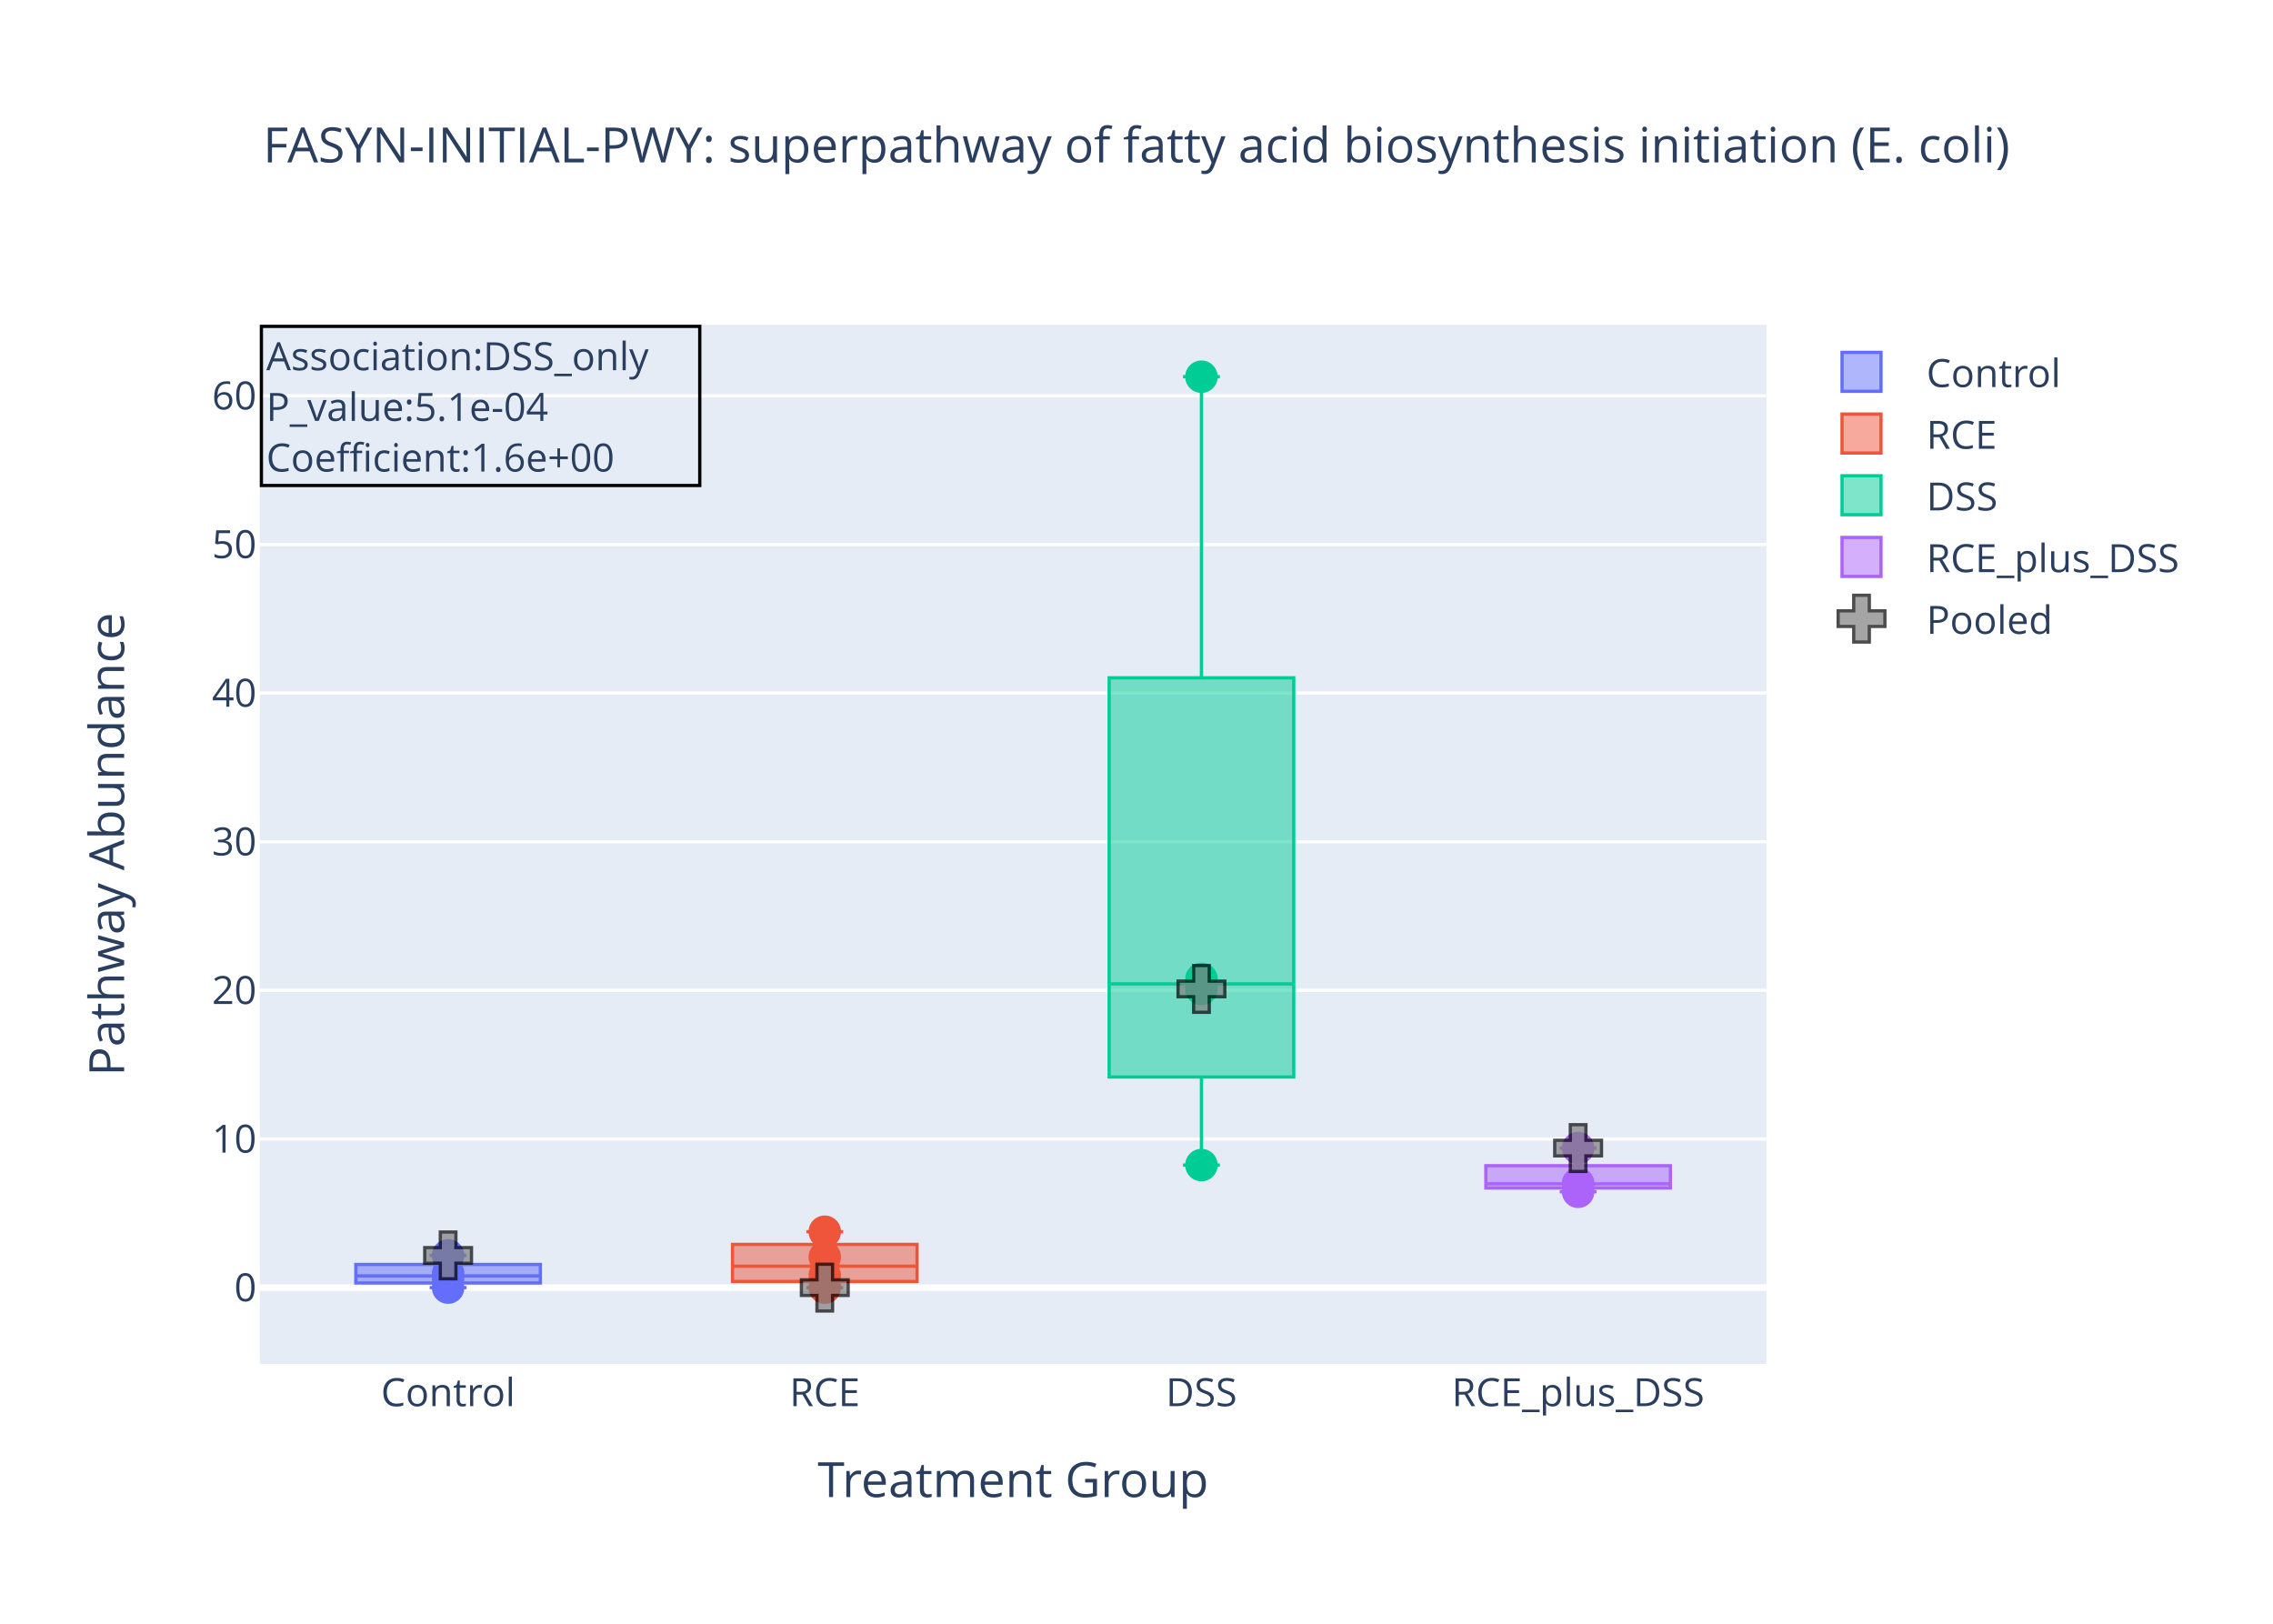
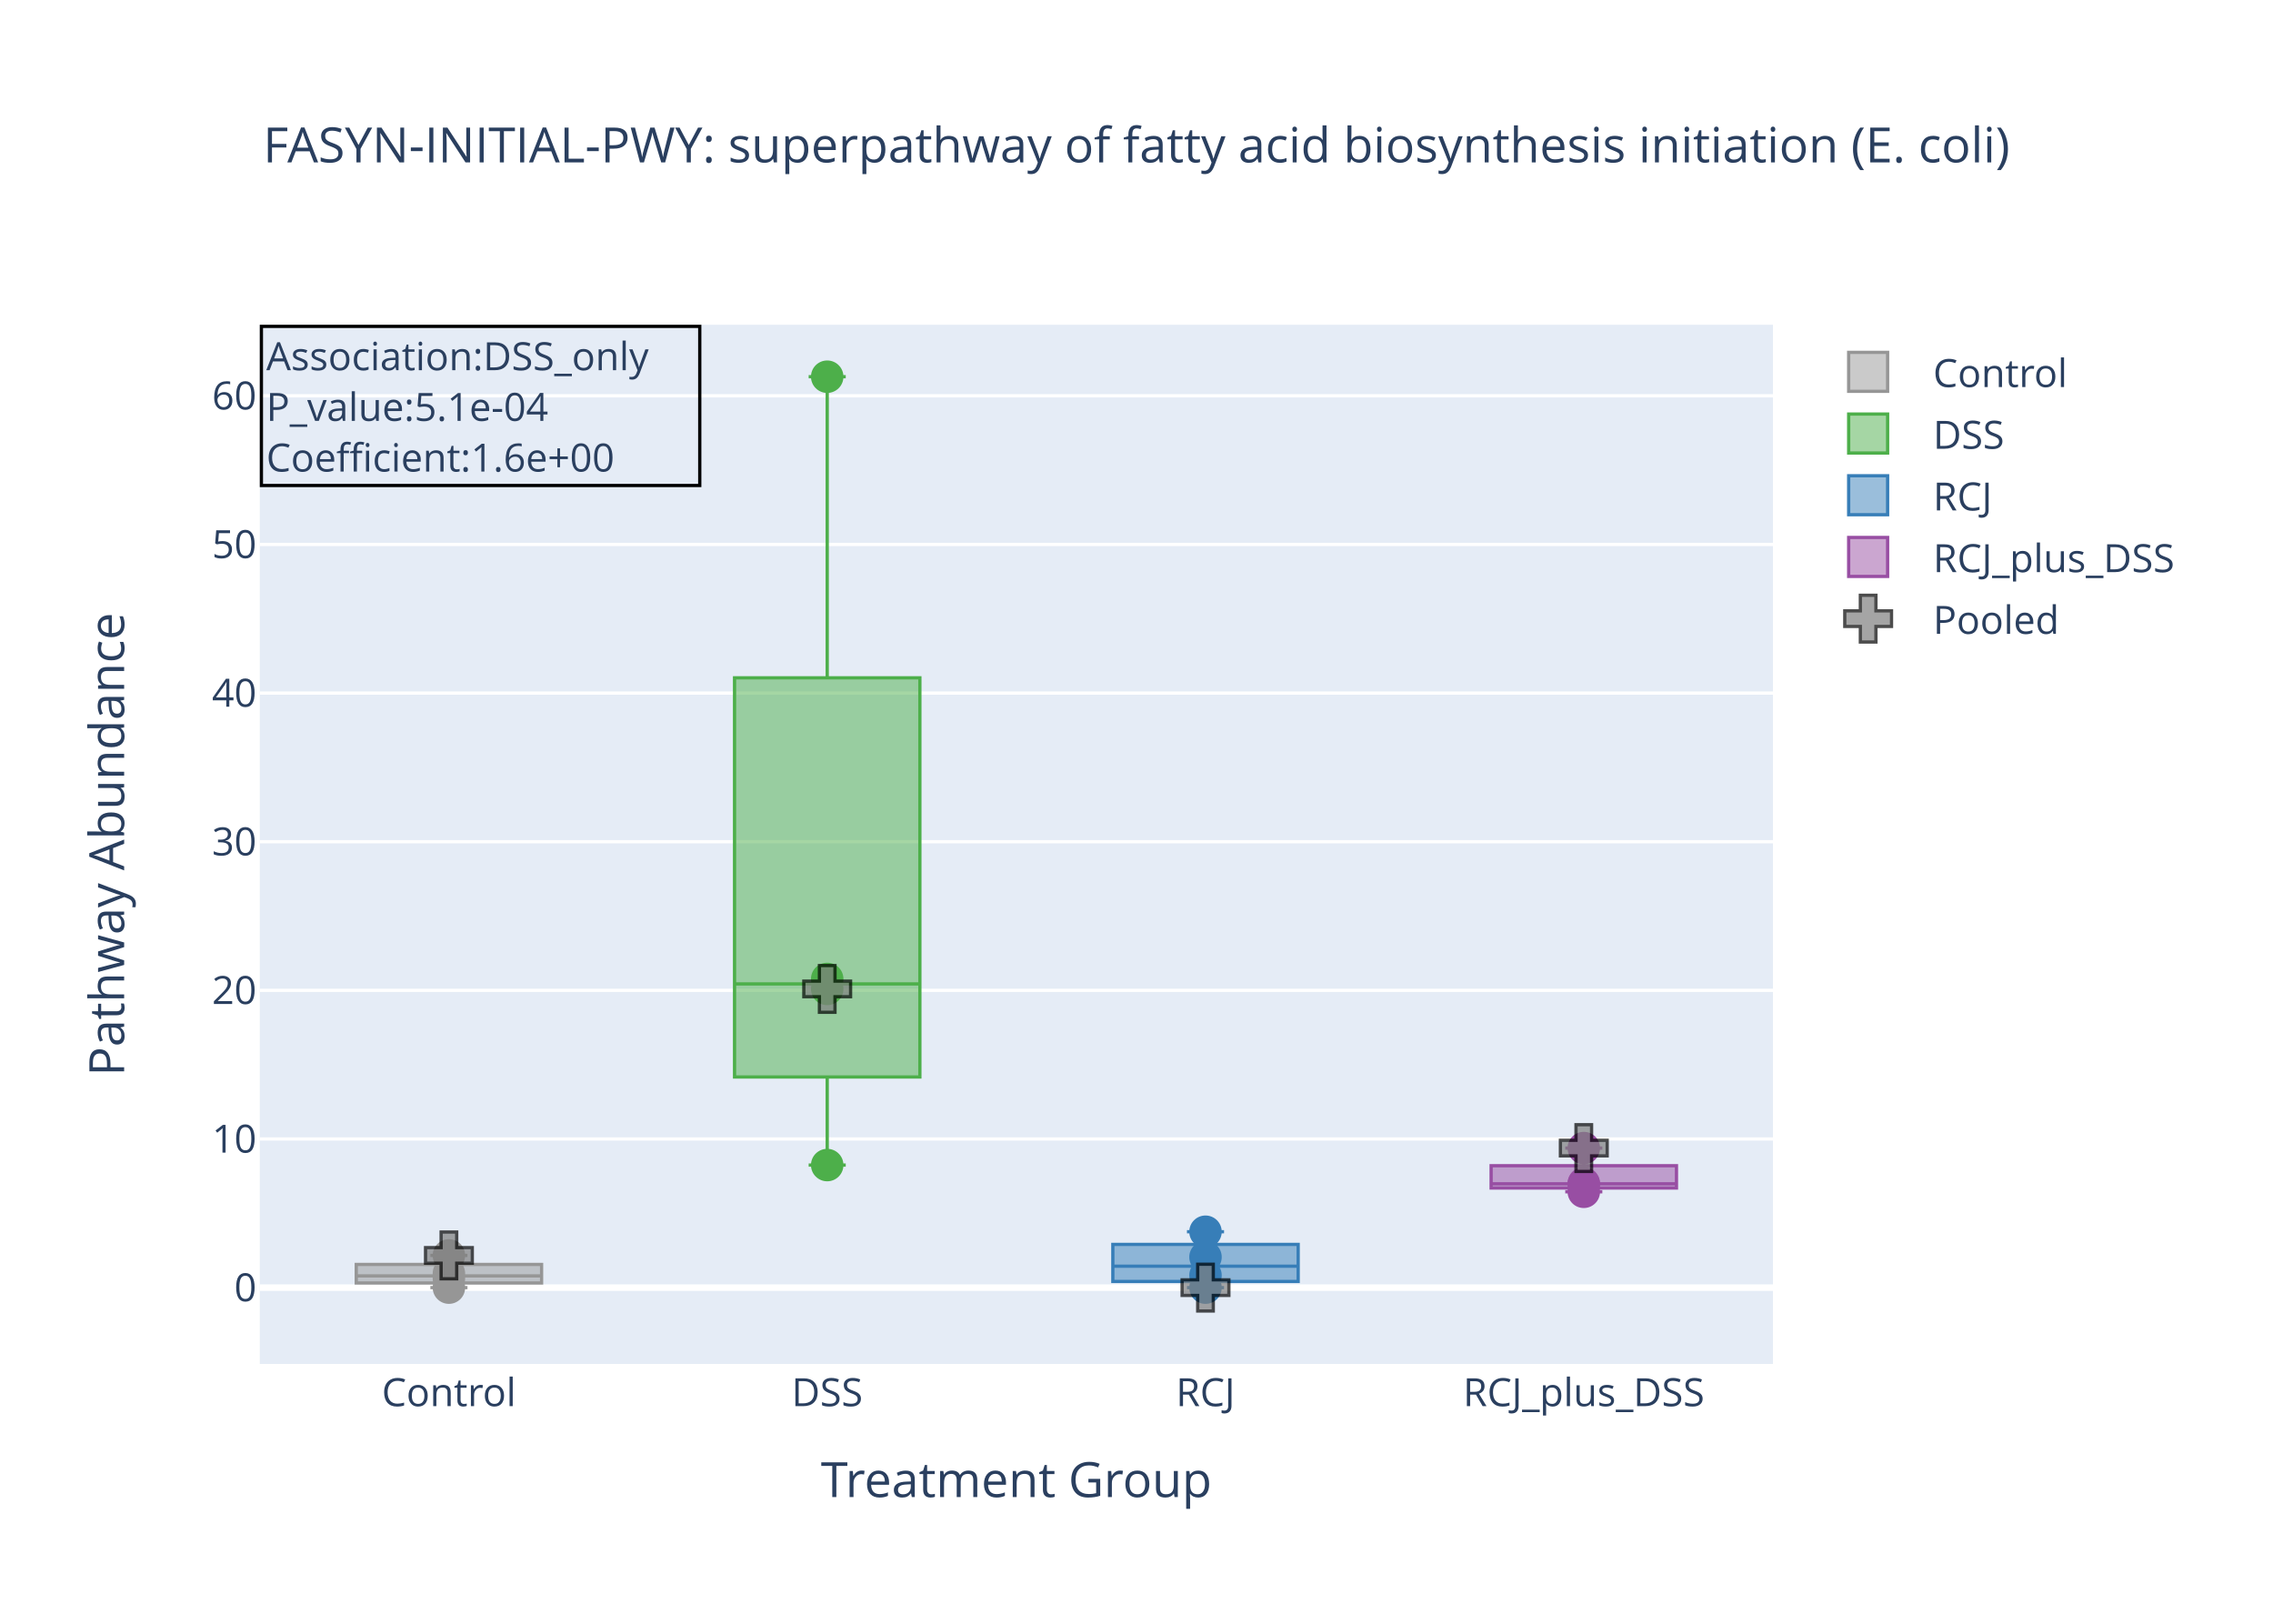
<svg xmlns="http://www.w3.org/2000/svg" class="main-svg" width="700" height="500" style="" viewBox="0 0 700 500">
  <rect x="0" y="0" width="700" height="500" style="fill: rgb(255, 255, 255); fill-opacity: 1;" />
-   <defs id="defs-6e84eb">
+   <defs id="defs-46f337">
    <g class="clips">
-       <clipPath id="clip6e84ebxyplot" class="plotclip">
-         <rect width="464" height="320" />
-       </clipPath>
-       <clipPath class="axesclip" id="clip6e84ebx">
-         <rect x="80" y="0" width="464" height="500" />
-       </clipPath>
-       <clipPath class="axesclip" id="clip6e84eby">
+       <clipPath id="clip46f337xyplot" class="plotclip">
+         <rect width="466" height="320" />
+       </clipPath>
+       <clipPath class="axesclip" id="clip46f337x">
+         <rect x="80" y="0" width="466" height="500" />
+       </clipPath>
+       <clipPath class="axesclip" id="clip46f337y">
        <rect x="0" y="100" width="700" height="320" />
      </clipPath>
-       <clipPath class="axesclip" id="clip6e84ebxy">
-         <rect x="80" y="100" width="464" height="320" />
+       <clipPath class="axesclip" id="clip46f337xy">
+         <rect x="80" y="100" width="466" height="320" />
      </clipPath>
    </g>
    <g class="gradients" />
    <g class="patterns" />
  </defs>
  <g class="bglayer">
-     <rect class="bg" x="80" y="100" width="464" height="320" style="fill: rgb(229, 236, 246); fill-opacity: 1; stroke-width: 0;" />
+     <rect class="bg" x="80" y="100" width="466" height="320" style="fill: rgb(229, 236, 246); fill-opacity: 1; stroke-width: 0;" />
  </g>
  <g class="layer-below">
    <g class="imagelayer" />
    <g class="shapelayer" />
  </g>
  <g class="cartesianlayer">
    <g class="subplot xy">
      <g class="layer-subplot">
        <g class="shapelayer" />
        <g class="imagelayer" />
      </g>
      <g class="minor-gridlayer">
        <g class="x" />
        <g class="y" />
      </g>
      <g class="gridlayer">
        <g class="x" />
        <g class="y">
-           <path class="ygrid crisp" transform="translate(0,350.73)" d="M80,0h464" style="stroke: rgb(255, 255, 255); stroke-opacity: 1; stroke-width: 1px;" />
-           <path class="ygrid crisp" transform="translate(0,304.96)" d="M80,0h464" style="stroke: rgb(255, 255, 255); stroke-opacity: 1; stroke-width: 1px;" />
-           <path class="ygrid crisp" transform="translate(0,259.19)" d="M80,0h464" style="stroke: rgb(255, 255, 255); stroke-opacity: 1; stroke-width: 1px;" />
-           <path class="ygrid crisp" transform="translate(0,213.42)" d="M80,0h464" style="stroke: rgb(255, 255, 255); stroke-opacity: 1; stroke-width: 1px;" />
-           <path class="ygrid crisp" transform="translate(0,167.65)" d="M80,0h464" style="stroke: rgb(255, 255, 255); stroke-opacity: 1; stroke-width: 1px;" />
-           <path class="ygrid crisp" transform="translate(0,121.88)" d="M80,0h464" style="stroke: rgb(255, 255, 255); stroke-opacity: 1; stroke-width: 1px;" />
+           <path class="ygrid crisp" transform="translate(0,350.73)" d="M80,0h466" style="stroke: rgb(255, 255, 255); stroke-opacity: 1; stroke-width: 1px;" />
+           <path class="ygrid crisp" transform="translate(0,304.96)" d="M80,0h466" style="stroke: rgb(255, 255, 255); stroke-opacity: 1; stroke-width: 1px;" />
+           <path class="ygrid crisp" transform="translate(0,259.19)" d="M80,0h466" style="stroke: rgb(255, 255, 255); stroke-opacity: 1; stroke-width: 1px;" />
+           <path class="ygrid crisp" transform="translate(0,213.42)" d="M80,0h466" style="stroke: rgb(255, 255, 255); stroke-opacity: 1; stroke-width: 1px;" />
+           <path class="ygrid crisp" transform="translate(0,167.65)" d="M80,0h466" style="stroke: rgb(255, 255, 255); stroke-opacity: 1; stroke-width: 1px;" />
+           <path class="ygrid crisp" transform="translate(0,121.88)" d="M80,0h466" style="stroke: rgb(255, 255, 255); stroke-opacity: 1; stroke-width: 1px;" />
        </g>
      </g>
      <g class="zerolinelayer">
-         <path class="yzl zl crisp" transform="translate(0,396.5)" d="M80,0h464" style="stroke: rgb(255, 255, 255); stroke-opacity: 1; stroke-width: 2px;" />
+         <path class="yzl zl crisp" transform="translate(0,396.5)" d="M80,0h466" style="stroke: rgb(255, 255, 255); stroke-opacity: 1; stroke-width: 2px;" />
      </g>
      <path class="xlines-below" />
      <path class="ylines-below" />
      <g class="overlines-below" />
      <g class="xaxislayer-below" />
      <g class="yaxislayer-below" />
      <g class="overaxes-below" />
-       <g class="plot" transform="translate(80,100)" clip-path="url(#clip6e84ebxyplot)">
+       <g class="plot" transform="translate(80,100)" clip-path="url(#clip46f337xyplot)">
        <g class="boxlayer mlayer">
          <g class="trace boxes" style="opacity: 1;">
-             <path class="box" d="M29.58,292.89H86.42M29.58,295.07H86.42V289.36H29.58ZM58,295.07V296.5M58,289.36V286.58M52.32,296.5H63.68M52.32,286.58H63.68" style="vector-effect: non-scaling-stroke; stroke-width: 1px; stroke: rgb(99, 110, 250); stroke-opacity: 1; fill: rgb(99, 110, 250); fill-opacity: 0.5;" />
-             <g class="points">
-               <path class="point" transform="translate(58,296.5)" d="M5,0A5,5 0 1,1 0,-5A5,5 0 0,1 5,0Z" style="opacity: 1; stroke-width: 0px; fill: rgb(99, 110, 250); fill-opacity: 1;" />
-               <path class="point" transform="translate(58,293.65)" d="M5,0A5,5 0 1,1 0,-5A5,5 0 0,1 5,0Z" style="opacity: 1; stroke-width: 0px; fill: rgb(99, 110, 250); fill-opacity: 1;" />
-               <path class="point" transform="translate(58,292.14)" d="M5,0A5,5 0 1,1 0,-5A5,5 0 0,1 5,0Z" style="opacity: 1; stroke-width: 0px; fill: rgb(99, 110, 250); fill-opacity: 1;" />
-               <path class="point" transform="translate(58,286.58)" d="M5,0A5,5 0 1,1 0,-5A5,5 0 0,1 5,0Z" style="opacity: 1; stroke-width: 0px; fill: rgb(99, 110, 250); fill-opacity: 1;" />
-             </g>
-           </g>
-           <g class="trace boxes" style="opacity: 1;">
-             <path class="box" d="M145.58,289.9H202.42M145.58,294.6H202.42V283.19H145.58ZM174,294.6V296.5M174,283.19V279.29M168.32,296.5H179.68M168.32,279.29H179.68" style="vector-effect: non-scaling-stroke; stroke-width: 1px; stroke: rgb(239, 85, 59); stroke-opacity: 1; fill: rgb(239, 85, 59); fill-opacity: 0.5;" />
-             <g class="points">
-               <path class="point" transform="translate(174,296.5)" d="M5,0A5,5 0 1,1 0,-5A5,5 0 0,1 5,0Z" style="opacity: 1; stroke-width: 0px; fill: rgb(239, 85, 59); fill-opacity: 1;" />
-               <path class="point" transform="translate(174,292.71)" d="M5,0A5,5 0 1,1 0,-5A5,5 0 0,1 5,0Z" style="opacity: 1; stroke-width: 0px; fill: rgb(239, 85, 59); fill-opacity: 1;" />
-               <path class="point" transform="translate(174,287.09)" d="M5,0A5,5 0 1,1 0,-5A5,5 0 0,1 5,0Z" style="opacity: 1; stroke-width: 0px; fill: rgb(239, 85, 59); fill-opacity: 1;" />
-               <path class="point" transform="translate(174,279.29)" d="M5,0A5,5 0 1,1 0,-5A5,5 0 0,1 5,0Z" style="opacity: 1; stroke-width: 0px; fill: rgb(239, 85, 59); fill-opacity: 1;" />
-             </g>
-           </g>
-           <g class="trace boxes" style="opacity: 1;">
-             <path class="box" d="M261.58,202.98H318.42M261.58,231.64H318.42V108.72H261.58ZM290,231.64V258.76M290,108.72V16M284.32,258.76H295.68M284.32,16H295.68" style="vector-effect: non-scaling-stroke; stroke-width: 1px; stroke: rgb(0, 204, 150); stroke-opacity: 1; fill: rgb(0, 204, 150); fill-opacity: 0.5;" />
-             <g class="points">
-               <path class="point" transform="translate(290,258.76)" d="M5,0A5,5 0 1,1 0,-5A5,5 0 0,1 5,0Z" style="opacity: 1; stroke-width: 0px; fill: rgb(0, 204, 150); fill-opacity: 1;" />
-               <path class="point" transform="translate(290,204.52)" d="M5,0A5,5 0 1,1 0,-5A5,5 0 0,1 5,0Z" style="opacity: 1; stroke-width: 0px; fill: rgb(0, 204, 150); fill-opacity: 1;" />
-               <path class="point" transform="translate(290,201.45)" d="M5,0A5,5 0 1,1 0,-5A5,5 0 0,1 5,0Z" style="opacity: 1; stroke-width: 0px; fill: rgb(0, 204, 150); fill-opacity: 1;" />
-               <path class="point" transform="translate(290,16)" d="M5,0A5,5 0 1,1 0,-5A5,5 0 0,1 5,0Z" style="opacity: 1; stroke-width: 0px; fill: rgb(0, 204, 150); fill-opacity: 1;" />
-             </g>
-           </g>
-           <g class="trace boxes" style="opacity: 1;">
-             <path class="box" d="M377.58,264.53H434.42M377.58,265.83H434.42V258.96H377.58ZM406,265.83V266.99M406,258.96V253.53M400.32,266.99H411.68M400.32,253.53H411.68" style="vector-effect: non-scaling-stroke; stroke-width: 1px; stroke: rgb(171, 99, 250); stroke-opacity: 1; fill: rgb(171, 99, 250); fill-opacity: 0.5;" />
-             <g class="points">
-               <path class="point" transform="translate(406,266.99)" d="M5,0A5,5 0 1,1 0,-5A5,5 0 0,1 5,0Z" style="opacity: 1; stroke-width: 0px; fill: rgb(171, 99, 250); fill-opacity: 1;" />
-               <path class="point" transform="translate(406,264.67)" d="M5,0A5,5 0 1,1 0,-5A5,5 0 0,1 5,0Z" style="opacity: 1; stroke-width: 0px; fill: rgb(171, 99, 250); fill-opacity: 1;" />
-               <path class="point" transform="translate(406,264.39)" d="M5,0A5,5 0 1,1 0,-5A5,5 0 0,1 5,0Z" style="opacity: 1; stroke-width: 0px; fill: rgb(171, 99, 250); fill-opacity: 1;" />
-               <path class="point" transform="translate(406,253.53)" d="M5,0A5,5 0 1,1 0,-5A5,5 0 0,1 5,0Z" style="opacity: 1; stroke-width: 0px; fill: rgb(171, 99, 250); fill-opacity: 1;" />
+             <path class="box" d="M29.71,292.89H86.79M29.71,295.07H86.79V289.36H29.71ZM58.25,295.07V296.5M58.25,289.36V286.58M52.54,296.5H63.96M52.54,286.58H63.96" style="vector-effect: non-scaling-stroke; stroke-width: 1px; stroke: rgb(150, 150, 150); stroke-opacity: 1; fill: rgb(150, 150, 150); fill-opacity: 0.5;" />
+             <g class="points">
+               <path class="point" transform="translate(58.25,296.5)" d="M5,0A5,5 0 1,1 0,-5A5,5 0 0,1 5,0Z" style="opacity: 1; stroke-width: 0px; fill: rgb(150, 150, 150); fill-opacity: 1;" />
+               <path class="point" transform="translate(58.25,293.65)" d="M5,0A5,5 0 1,1 0,-5A5,5 0 0,1 5,0Z" style="opacity: 1; stroke-width: 0px; fill: rgb(150, 150, 150); fill-opacity: 1;" />
+               <path class="point" transform="translate(58.25,292.14)" d="M5,0A5,5 0 1,1 0,-5A5,5 0 0,1 5,0Z" style="opacity: 1; stroke-width: 0px; fill: rgb(150, 150, 150); fill-opacity: 1;" />
+               <path class="point" transform="translate(58.25,286.58)" d="M5,0A5,5 0 1,1 0,-5A5,5 0 0,1 5,0Z" style="opacity: 1; stroke-width: 0px; fill: rgb(150, 150, 150); fill-opacity: 1;" />
+             </g>
+           </g>
+           <g class="trace boxes" style="opacity: 1;">
+             <path class="box" d="M146.21,202.98H203.29M146.21,231.64H203.29V108.72H146.21ZM174.75,231.64V258.76M174.75,108.72V16M169.04,258.76H180.46M169.04,16H180.46" style="vector-effect: non-scaling-stroke; stroke-width: 1px; stroke: rgb(77, 175, 74); stroke-opacity: 1; fill: rgb(77, 175, 74); fill-opacity: 0.5;" />
+             <g class="points">
+               <path class="point" transform="translate(174.75,258.76)" d="M5,0A5,5 0 1,1 0,-5A5,5 0 0,1 5,0Z" style="opacity: 1; stroke-width: 0px; fill: rgb(77, 175, 74); fill-opacity: 1;" />
+               <path class="point" transform="translate(174.75,204.52)" d="M5,0A5,5 0 1,1 0,-5A5,5 0 0,1 5,0Z" style="opacity: 1; stroke-width: 0px; fill: rgb(77, 175, 74); fill-opacity: 1;" />
+               <path class="point" transform="translate(174.75,201.45)" d="M5,0A5,5 0 1,1 0,-5A5,5 0 0,1 5,0Z" style="opacity: 1; stroke-width: 0px; fill: rgb(77, 175, 74); fill-opacity: 1;" />
+               <path class="point" transform="translate(174.75,16)" d="M5,0A5,5 0 1,1 0,-5A5,5 0 0,1 5,0Z" style="opacity: 1; stroke-width: 0px; fill: rgb(77, 175, 74); fill-opacity: 1;" />
+             </g>
+           </g>
+           <g class="trace boxes" style="opacity: 1;">
+             <path class="box" d="M262.71,289.9H319.79M262.71,294.6H319.79V283.19H262.71ZM291.25,294.6V296.5M291.25,283.19V279.29M285.54,296.5H296.96M285.54,279.29H296.96" style="vector-effect: non-scaling-stroke; stroke-width: 1px; stroke: rgb(55, 126, 184); stroke-opacity: 1; fill: rgb(55, 126, 184); fill-opacity: 0.5;" />
+             <g class="points">
+               <path class="point" transform="translate(291.25,296.5)" d="M5,0A5,5 0 1,1 0,-5A5,5 0 0,1 5,0Z" style="opacity: 1; stroke-width: 0px; fill: rgb(55, 126, 184); fill-opacity: 1;" />
+               <path class="point" transform="translate(291.25,292.71)" d="M5,0A5,5 0 1,1 0,-5A5,5 0 0,1 5,0Z" style="opacity: 1; stroke-width: 0px; fill: rgb(55, 126, 184); fill-opacity: 1;" />
+               <path class="point" transform="translate(291.25,287.09)" d="M5,0A5,5 0 1,1 0,-5A5,5 0 0,1 5,0Z" style="opacity: 1; stroke-width: 0px; fill: rgb(55, 126, 184); fill-opacity: 1;" />
+               <path class="point" transform="translate(291.25,279.29)" d="M5,0A5,5 0 1,1 0,-5A5,5 0 0,1 5,0Z" style="opacity: 1; stroke-width: 0px; fill: rgb(55, 126, 184); fill-opacity: 1;" />
+             </g>
+           </g>
+           <g class="trace boxes" style="opacity: 1;">
+             <path class="box" d="M379.21,264.53H436.29M379.21,265.83H436.29V258.96H379.21ZM407.75,265.83V266.99M407.75,258.96V253.53M402.04,266.99H413.46M402.04,253.53H413.46" style="vector-effect: non-scaling-stroke; stroke-width: 1px; stroke: rgb(152, 78, 163); stroke-opacity: 1; fill: rgb(152, 78, 163); fill-opacity: 0.5;" />
+             <g class="points">
+               <path class="point" transform="translate(407.75,266.99)" d="M5,0A5,5 0 1,1 0,-5A5,5 0 0,1 5,0Z" style="opacity: 1; stroke-width: 0px; fill: rgb(152, 78, 163); fill-opacity: 1;" />
+               <path class="point" transform="translate(407.75,264.67)" d="M5,0A5,5 0 1,1 0,-5A5,5 0 0,1 5,0Z" style="opacity: 1; stroke-width: 0px; fill: rgb(152, 78, 163); fill-opacity: 1;" />
+               <path class="point" transform="translate(407.75,264.39)" d="M5,0A5,5 0 1,1 0,-5A5,5 0 0,1 5,0Z" style="opacity: 1; stroke-width: 0px; fill: rgb(152, 78, 163); fill-opacity: 1;" />
+               <path class="point" transform="translate(407.75,253.53)" d="M5,0A5,5 0 1,1 0,-5A5,5 0 0,1 5,0Z" style="opacity: 1; stroke-width: 0px; fill: rgb(152, 78, 163); fill-opacity: 1;" />
            </g>
          </g>
        </g>
        <g class="scatterlayer mlayer">
-           <g class="trace scatter tracefd1316" style="stroke-miterlimit: 2; opacity: 1;">
+           <g class="trace scatter trace5a065d" style="stroke-miterlimit: 2; opacity: 1;">
            <g class="fills" />
            <g class="errorbars" />
            <g class="lines" />
            <g class="points">
-               <path class="point" transform="translate(58,286.58)" d="M7.2,2.4H2.4V7.2H-2.4V2.4H-7.2V-2.4H-2.4V-7.2H2.4V-2.4H7.2Z" style="opacity: 0.7; stroke-width: 1px; fill: rgb(127, 127, 127); fill-opacity: 1; stroke: rgb(0, 0, 0); stroke-opacity: 1;" />
-               <path class="point" transform="translate(290,204.52)" d="M7.2,2.4H2.4V7.2H-2.4V2.4H-7.2V-2.4H-2.4V-7.2H2.4V-2.4H7.2Z" style="opacity: 0.7; stroke-width: 1px; fill: rgb(127, 127, 127); fill-opacity: 1; stroke: rgb(0, 0, 0); stroke-opacity: 1;" />
-               <path class="point" transform="translate(174,296.5)" d="M7.2,2.4H2.4V7.2H-2.4V2.4H-7.2V-2.4H-2.4V-7.2H2.4V-2.4H7.2Z" style="opacity: 0.7; stroke-width: 1px; fill: rgb(127, 127, 127); fill-opacity: 1; stroke: rgb(0, 0, 0); stroke-opacity: 1;" />
-               <path class="point" transform="translate(406,253.53)" d="M7.2,2.4H2.4V7.2H-2.4V2.4H-7.2V-2.4H-2.4V-7.2H2.4V-2.4H7.2Z" style="opacity: 0.7; stroke-width: 1px; fill: rgb(127, 127, 127); fill-opacity: 1; stroke: rgb(0, 0, 0); stroke-opacity: 1;" />
+               <path class="point" transform="translate(58.25,286.58)" d="M7.2,2.4H2.4V7.2H-2.4V2.4H-7.2V-2.4H-2.4V-7.2H2.4V-2.4H7.2Z" style="opacity: 0.7; stroke-width: 1px; fill: rgb(127, 127, 127); fill-opacity: 1; stroke: rgb(0, 0, 0); stroke-opacity: 1;" />
+               <path class="point" transform="translate(174.75,204.52)" d="M7.2,2.4H2.4V7.2H-2.4V2.4H-7.2V-2.4H-2.4V-7.2H2.4V-2.4H7.2Z" style="opacity: 0.7; stroke-width: 1px; fill: rgb(127, 127, 127); fill-opacity: 1; stroke: rgb(0, 0, 0); stroke-opacity: 1;" />
+               <path class="point" transform="translate(291.25,296.5)" d="M7.2,2.4H2.4V7.2H-2.4V2.4H-7.2V-2.4H-2.4V-7.2H2.4V-2.4H7.2Z" style="opacity: 0.7; stroke-width: 1px; fill: rgb(127, 127, 127); fill-opacity: 1; stroke: rgb(0, 0, 0); stroke-opacity: 1;" />
+               <path class="point" transform="translate(407.75,253.53)" d="M7.2,2.4H2.4V7.2H-2.4V2.4H-7.2V-2.4H-2.4V-7.2H2.4V-2.4H7.2Z" style="opacity: 0.7; stroke-width: 1px; fill: rgb(127, 127, 127); fill-opacity: 1; stroke: rgb(0, 0, 0); stroke-opacity: 1;" />
            </g>
            <g class="text" />
          </g>
        </g>
      </g>
      <g class="overplot" />
      <path class="xlines-above crisp" d="M0,0" style="fill: none;" />
      <path class="ylines-above crisp" d="M0,0" style="fill: none;" />
      <g class="overlines-above" />
      <g class="xaxislayer-above">
        <g class="xtick">
-           <text text-anchor="middle" x="0" y="433" transform="translate(138,0)" style="font-family: 'Open Sans', verdana, arial, sans-serif; font-size: 12px; fill: rgb(42, 63, 95); fill-opacity: 1; white-space: pre; opacity: 1;">Control</text>
-         </g>
-         <g class="xtick">
-           <text text-anchor="middle" x="0" y="433" transform="translate(254,0)" style="font-family: 'Open Sans', verdana, arial, sans-serif; font-size: 12px; fill: rgb(42, 63, 95); fill-opacity: 1; white-space: pre; opacity: 1;">RCE</text>
-         </g>
-         <g class="xtick">
-           <text text-anchor="middle" x="0" y="433" transform="translate(370,0)" style="font-family: 'Open Sans', verdana, arial, sans-serif; font-size: 12px; fill: rgb(42, 63, 95); fill-opacity: 1; white-space: pre; opacity: 1;">DSS</text>
-         </g>
-         <g class="xtick">
-           <text text-anchor="middle" x="0" y="433" transform="translate(486,0)" style="font-family: 'Open Sans', verdana, arial, sans-serif; font-size: 12px; fill: rgb(42, 63, 95); fill-opacity: 1; white-space: pre; opacity: 1;">RCE_plus_DSS</text>
+           <text text-anchor="middle" x="0" y="433" transform="translate(138.25,0)" style="font-family: 'Open Sans', verdana, arial, sans-serif; font-size: 12px; fill: rgb(42, 63, 95); fill-opacity: 1; white-space: pre; opacity: 1;">Control</text>
+         </g>
+         <g class="xtick">
+           <text text-anchor="middle" x="0" y="433" transform="translate(254.75,0)" style="font-family: 'Open Sans', verdana, arial, sans-serif; font-size: 12px; fill: rgb(42, 63, 95); fill-opacity: 1; white-space: pre; opacity: 1;">DSS</text>
+         </g>
+         <g class="xtick">
+           <text text-anchor="middle" x="0" y="433" transform="translate(371.25,0)" style="font-family: 'Open Sans', verdana, arial, sans-serif; font-size: 12px; fill: rgb(42, 63, 95); fill-opacity: 1; white-space: pre; opacity: 1;">RCJ</text>
+         </g>
+         <g class="xtick">
+           <text text-anchor="middle" x="0" y="433" transform="translate(487.75,0)" style="font-family: 'Open Sans', verdana, arial, sans-serif; font-size: 12px; fill: rgb(42, 63, 95); fill-opacity: 1; white-space: pre; opacity: 1;">RCJ_plus_DSS</text>
        </g>
      </g>
      <g class="yaxislayer-above">
        <g class="ytick">
          <text text-anchor="end" x="79" y="4.2" transform="translate(0,396.5)" style="font-family: 'Open Sans', verdana, arial, sans-serif; font-size: 12px; fill: rgb(42, 63, 95); fill-opacity: 1; white-space: pre; opacity: 1;">0</text>
        </g>
        <g class="ytick">
          <text text-anchor="end" x="79" y="4.2" style="font-family: 'Open Sans', verdana, arial, sans-serif; font-size: 12px; fill: rgb(42, 63, 95); fill-opacity: 1; white-space: pre; opacity: 1;" transform="translate(0,350.73)">10</text>
        </g>
        <g class="ytick">
          <text text-anchor="end" x="79" y="4.2" style="font-family: 'Open Sans', verdana, arial, sans-serif; font-size: 12px; fill: rgb(42, 63, 95); fill-opacity: 1; white-space: pre; opacity: 1;" transform="translate(0,304.96)">20</text>
        </g>
        <g class="ytick">
          <text text-anchor="end" x="79" y="4.2" style="font-family: 'Open Sans', verdana, arial, sans-serif; font-size: 12px; fill: rgb(42, 63, 95); fill-opacity: 1; white-space: pre; opacity: 1;" transform="translate(0,259.19)">30</text>
        </g>
        <g class="ytick">
          <text text-anchor="end" x="79" y="4.2" style="font-family: 'Open Sans', verdana, arial, sans-serif; font-size: 12px; fill: rgb(42, 63, 95); fill-opacity: 1; white-space: pre; opacity: 1;" transform="translate(0,213.42)">40</text>
        </g>
        <g class="ytick">
          <text text-anchor="end" x="79" y="4.2" style="font-family: 'Open Sans', verdana, arial, sans-serif; font-size: 12px; fill: rgb(42, 63, 95); fill-opacity: 1; white-space: pre; opacity: 1;" transform="translate(0,167.65)">50</text>
        </g>
        <g class="ytick">
          <text text-anchor="end" x="79" y="4.2" style="font-family: 'Open Sans', verdana, arial, sans-serif; font-size: 12px; fill: rgb(42, 63, 95); fill-opacity: 1; white-space: pre; opacity: 1;" transform="translate(0,121.88)">60</text>
        </g>
      </g>
      <g class="overaxes-above" />
    </g>
  </g>
  <g class="polarlayer" />
  <g class="smithlayer" />
  <g class="ternarylayer" />
  <g class="geolayer" />
  <g class="funnelarealayer" />
  <g class="pielayer" />
  <g class="iciclelayer" />
  <g class="treemaplayer" />
  <g class="sunburstlayer" />
  <g class="glimages" />
-   <defs id="topdefs-6e84eb">
+   <defs id="topdefs-46f337">
    <g class="clips" />
-     <clipPath id="legend6e84eb">
-       <rect width="135" height="105" x="0" y="0" />
+     <clipPath id="legend46f337">
+       <rect width="133" height="105" x="0" y="0" />
    </clipPath>
  </defs>
  <g class="layer-above">
    <g class="imagelayer" />
    <g class="shapelayer" />
  </g>
  <g class="infolayer">
-     <g class="legend" pointer-events="all" transform="translate(553.28,100)">
-       <rect class="bg" shape-rendering="crispEdges" width="135" height="105" x="0" y="0" style="stroke: rgb(68, 68, 68); stroke-opacity: 1; fill: rgb(255, 255, 255); fill-opacity: 1; stroke-width: 0px;" />
-       <g class="scrollbox" transform="" clip-path="url(#legend6e84eb)">
+     <g class="legend" pointer-events="all" transform="translate(555.32,100)">
+       <rect class="bg" shape-rendering="crispEdges" width="133" height="105" x="0" y="0" style="stroke: rgb(68, 68, 68); stroke-opacity: 1; fill: rgb(255, 255, 255); fill-opacity: 1; stroke-width: 0px;" />
+       <g class="scrollbox" transform="" clip-path="url(#legend46f337)">
        <g class="groups">
          <g class="traces" transform="translate(0,14.5)" style="opacity: 1;">
            <text class="legendtext" text-anchor="start" x="40" y="4.68" style="font-family: 'Open Sans', verdana, arial, sans-serif; font-size: 12px; fill: rgb(42, 63, 95); fill-opacity: 1; white-space: pre;">Control</text>
            <g class="layers" style="opacity: 1;">
              <g class="legendfill" />
              <g class="legendlines" />
              <g class="legendsymbols">
                <g class="legendpoints">
-                   <path class="legendbox" d="M6,6H-6V-6H6Z" transform="translate(20,0)" style="stroke-width: 1px; fill: rgb(99, 110, 250); fill-opacity: 0.5; stroke: rgb(99, 110, 250); stroke-opacity: 1;" />
-                 </g>
-               </g>
-             </g>
-             <rect class="legendtoggle" x="0" y="-9.5" width="129.844" height="19" style="fill: rgb(0, 0, 0); fill-opacity: 0;" />
+                   <path class="legendbox" d="M6,6H-6V-6H6Z" transform="translate(20,0)" style="stroke-width: 1px; fill: rgb(150, 150, 150); fill-opacity: 0.5; stroke: rgb(150, 150, 150); stroke-opacity: 1;" />
+                 </g>
+               </g>
+             </g>
+             <rect class="legendtoggle" x="0" y="-9.5" width="127.703" height="19" style="fill: rgb(0, 0, 0); fill-opacity: 0;" />
          </g>
          <g class="traces" transform="translate(0,33.5)" style="opacity: 1;">
-             <text class="legendtext" text-anchor="start" x="40" y="4.68" style="font-family: 'Open Sans', verdana, arial, sans-serif; font-size: 12px; fill: rgb(42, 63, 95); fill-opacity: 1; white-space: pre;">RCE</text>
-             <g class="layers" style="opacity: 1;">
-               <g class="legendfill" />
-               <g class="legendlines" />
-               <g class="legendsymbols">
-                 <g class="legendpoints">
-                   <path class="legendbox" d="M6,6H-6V-6H6Z" transform="translate(20,0)" style="stroke-width: 1px; fill: rgb(239, 85, 59); fill-opacity: 0.5; stroke: rgb(239, 85, 59); stroke-opacity: 1;" />
-                 </g>
-               </g>
-             </g>
-             <rect class="legendtoggle" x="0" y="-9.5" width="129.844" height="19" style="fill: rgb(0, 0, 0); fill-opacity: 0;" />
+             <text class="legendtext" text-anchor="start" x="40" y="4.68" style="font-family: 'Open Sans', verdana, arial, sans-serif; font-size: 12px; fill: rgb(42, 63, 95); fill-opacity: 1; white-space: pre;">DSS</text>
+             <g class="layers" style="opacity: 1;">
+               <g class="legendfill" />
+               <g class="legendlines" />
+               <g class="legendsymbols">
+                 <g class="legendpoints">
+                   <path class="legendbox" d="M6,6H-6V-6H6Z" transform="translate(20,0)" style="stroke-width: 1px; fill: rgb(77, 175, 74); fill-opacity: 0.5; stroke: rgb(77, 175, 74); stroke-opacity: 1;" />
+                 </g>
+               </g>
+             </g>
+             <rect class="legendtoggle" x="0" y="-9.5" width="127.703" height="19" style="fill: rgb(0, 0, 0); fill-opacity: 0;" />
          </g>
          <g class="traces" transform="translate(0,52.5)" style="opacity: 1;">
-             <text class="legendtext" text-anchor="start" x="40" y="4.68" style="font-family: 'Open Sans', verdana, arial, sans-serif; font-size: 12px; fill: rgb(42, 63, 95); fill-opacity: 1; white-space: pre;">DSS</text>
-             <g class="layers" style="opacity: 1;">
-               <g class="legendfill" />
-               <g class="legendlines" />
-               <g class="legendsymbols">
-                 <g class="legendpoints">
-                   <path class="legendbox" d="M6,6H-6V-6H6Z" transform="translate(20,0)" style="stroke-width: 1px; fill: rgb(0, 204, 150); fill-opacity: 0.5; stroke: rgb(0, 204, 150); stroke-opacity: 1;" />
-                 </g>
-               </g>
-             </g>
-             <rect class="legendtoggle" x="0" y="-9.5" width="129.844" height="19" style="fill: rgb(0, 0, 0); fill-opacity: 0;" />
+             <text class="legendtext" text-anchor="start" x="40" y="4.68" style="font-family: 'Open Sans', verdana, arial, sans-serif; font-size: 12px; fill: rgb(42, 63, 95); fill-opacity: 1; white-space: pre;">RCJ</text>
+             <g class="layers" style="opacity: 1;">
+               <g class="legendfill" />
+               <g class="legendlines" />
+               <g class="legendsymbols">
+                 <g class="legendpoints">
+                   <path class="legendbox" d="M6,6H-6V-6H6Z" transform="translate(20,0)" style="stroke-width: 1px; fill: rgb(55, 126, 184); fill-opacity: 0.5; stroke: rgb(55, 126, 184); stroke-opacity: 1;" />
+                 </g>
+               </g>
+             </g>
+             <rect class="legendtoggle" x="0" y="-9.5" width="127.703" height="19" style="fill: rgb(0, 0, 0); fill-opacity: 0;" />
          </g>
          <g class="traces" transform="translate(0,71.5)" style="opacity: 1;">
-             <text class="legendtext" text-anchor="start" x="40" y="4.68" style="font-family: 'Open Sans', verdana, arial, sans-serif; font-size: 12px; fill: rgb(42, 63, 95); fill-opacity: 1; white-space: pre;">RCE_plus_DSS</text>
-             <g class="layers" style="opacity: 1;">
-               <g class="legendfill" />
-               <g class="legendlines" />
-               <g class="legendsymbols">
-                 <g class="legendpoints">
-                   <path class="legendbox" d="M6,6H-6V-6H6Z" transform="translate(20,0)" style="stroke-width: 1px; fill: rgb(171, 99, 250); fill-opacity: 0.5; stroke: rgb(171, 99, 250); stroke-opacity: 1;" />
-                 </g>
-               </g>
-             </g>
-             <rect class="legendtoggle" x="0" y="-9.5" width="129.844" height="19" style="fill: rgb(0, 0, 0); fill-opacity: 0;" />
+             <text class="legendtext" text-anchor="start" x="40" y="4.68" style="font-family: 'Open Sans', verdana, arial, sans-serif; font-size: 12px; fill: rgb(42, 63, 95); fill-opacity: 1; white-space: pre;">RCJ_plus_DSS</text>
+             <g class="layers" style="opacity: 1;">
+               <g class="legendfill" />
+               <g class="legendlines" />
+               <g class="legendsymbols">
+                 <g class="legendpoints">
+                   <path class="legendbox" d="M6,6H-6V-6H6Z" transform="translate(20,0)" style="stroke-width: 1px; fill: rgb(152, 78, 163); fill-opacity: 0.5; stroke: rgb(152, 78, 163); stroke-opacity: 1;" />
+                 </g>
+               </g>
+             </g>
+             <rect class="legendtoggle" x="0" y="-9.5" width="127.703" height="19" style="fill: rgb(0, 0, 0); fill-opacity: 0;" />
          </g>
          <g class="traces" transform="translate(0,90.5)" style="opacity: 1;">
            <text class="legendtext" text-anchor="start" x="40" y="4.68" style="font-family: 'Open Sans', verdana, arial, sans-serif; font-size: 12px; fill: rgb(42, 63, 95); fill-opacity: 1; white-space: pre;">Pooled</text>
            <g class="layers" style="opacity: 1;">
              <g class="legendfill" />
              <g class="legendlines" />
              <g class="legendsymbols">
                <g class="legendpoints">
                  <path class="scatterpts" transform="translate(20,0)" d="M7.2,2.4H2.4V7.2H-2.4V2.4H-7.2V-2.4H-2.4V-7.2H2.4V-2.4H7.2Z" style="opacity: 0.7; stroke-width: 1px; fill: rgb(127, 127, 127); fill-opacity: 1; stroke: rgb(0, 0, 0); stroke-opacity: 1;" />
                </g>
              </g>
            </g>
-             <rect class="legendtoggle" x="0" y="-9.5" width="129.844" height="19" style="fill: rgb(0, 0, 0); fill-opacity: 0;" />
+             <rect class="legendtoggle" x="0" y="-9.5" width="127.703" height="19" style="fill: rgb(0, 0, 0); fill-opacity: 0;" />
          </g>
        </g>
      </g>
      <rect class="scrollbar" rx="20" ry="3" width="0" height="0" x="0" y="0" style="fill: rgb(128, 139, 164); fill-opacity: 1;" />
    </g>
    <g class="g-gtitle">
      <text class="gtitle" x="350" y="50" text-anchor="middle" dy="0em" style="font-family: 'Open Sans', verdana, arial, sans-serif; font-size: 15px; fill: rgb(42, 63, 95); opacity: 1; font-weight: normal; white-space: pre;">FASYN-INITIAL-PWY: superpathway of fatty acid biosynthesis initiation (E. coli)</text>
    </g>
    <g class="g-xtitle">
-       <text class="xtitle" x="312" y="461" text-anchor="middle" style="font-family: 'Open Sans', verdana, arial, sans-serif; font-size: 15px; fill: rgb(42, 63, 95); opacity: 1; font-weight: normal; white-space: pre;">Treatment Group</text>
+       <text class="xtitle" x="313" y="461" text-anchor="middle" style="font-family: 'Open Sans', verdana, arial, sans-serif; font-size: 15px; fill: rgb(42, 63, 95); opacity: 1; font-weight: normal; white-space: pre;">Treatment Group</text>
    </g>
    <g class="g-ytitle">
      <text class="ytitle" transform="rotate(-90,38.23438,260)" x="38.234" y="260" text-anchor="middle" style="font-family: 'Open Sans', verdana, arial, sans-serif; font-size: 15px; fill: rgb(42, 63, 95); opacity: 1; font-weight: normal; white-space: pre;">Pathway Abundance</text>
    </g>
    <g class="annotation" data-index="0" style="opacity: 1;">
      <g class="annotation-text-g" transform="rotate(0,148,125)">
        <g class="cursor-pointer" transform="translate(80,100)">
          <rect class="bg" x="0.5" y="0.5" width="135" height="49" style="stroke-width: 1px; stroke: rgb(0, 0, 0); stroke-opacity: 1; fill: rgb(0, 0, 0); fill-opacity: 0;" />
          <text class="annotation-text" text-anchor="start" x="2" y="14" style="font-family: 'Open Sans', verdana, arial, sans-serif; font-size: 12px; fill: rgb(42, 63, 95); fill-opacity: 1; white-space: pre;">
            <tspan class="line" dy="0em" x="2" y="14">Association:DSS_only</tspan>
            <tspan class="line" dy="1.3em" x="2" y="14">P_value:5.1e-04</tspan>
            <tspan class="line" dy="2.6em" x="2" y="14">Coefficient:1.6e+00</tspan>
          </text>
        </g>
      </g>
    </g>
  </g>
</svg>
